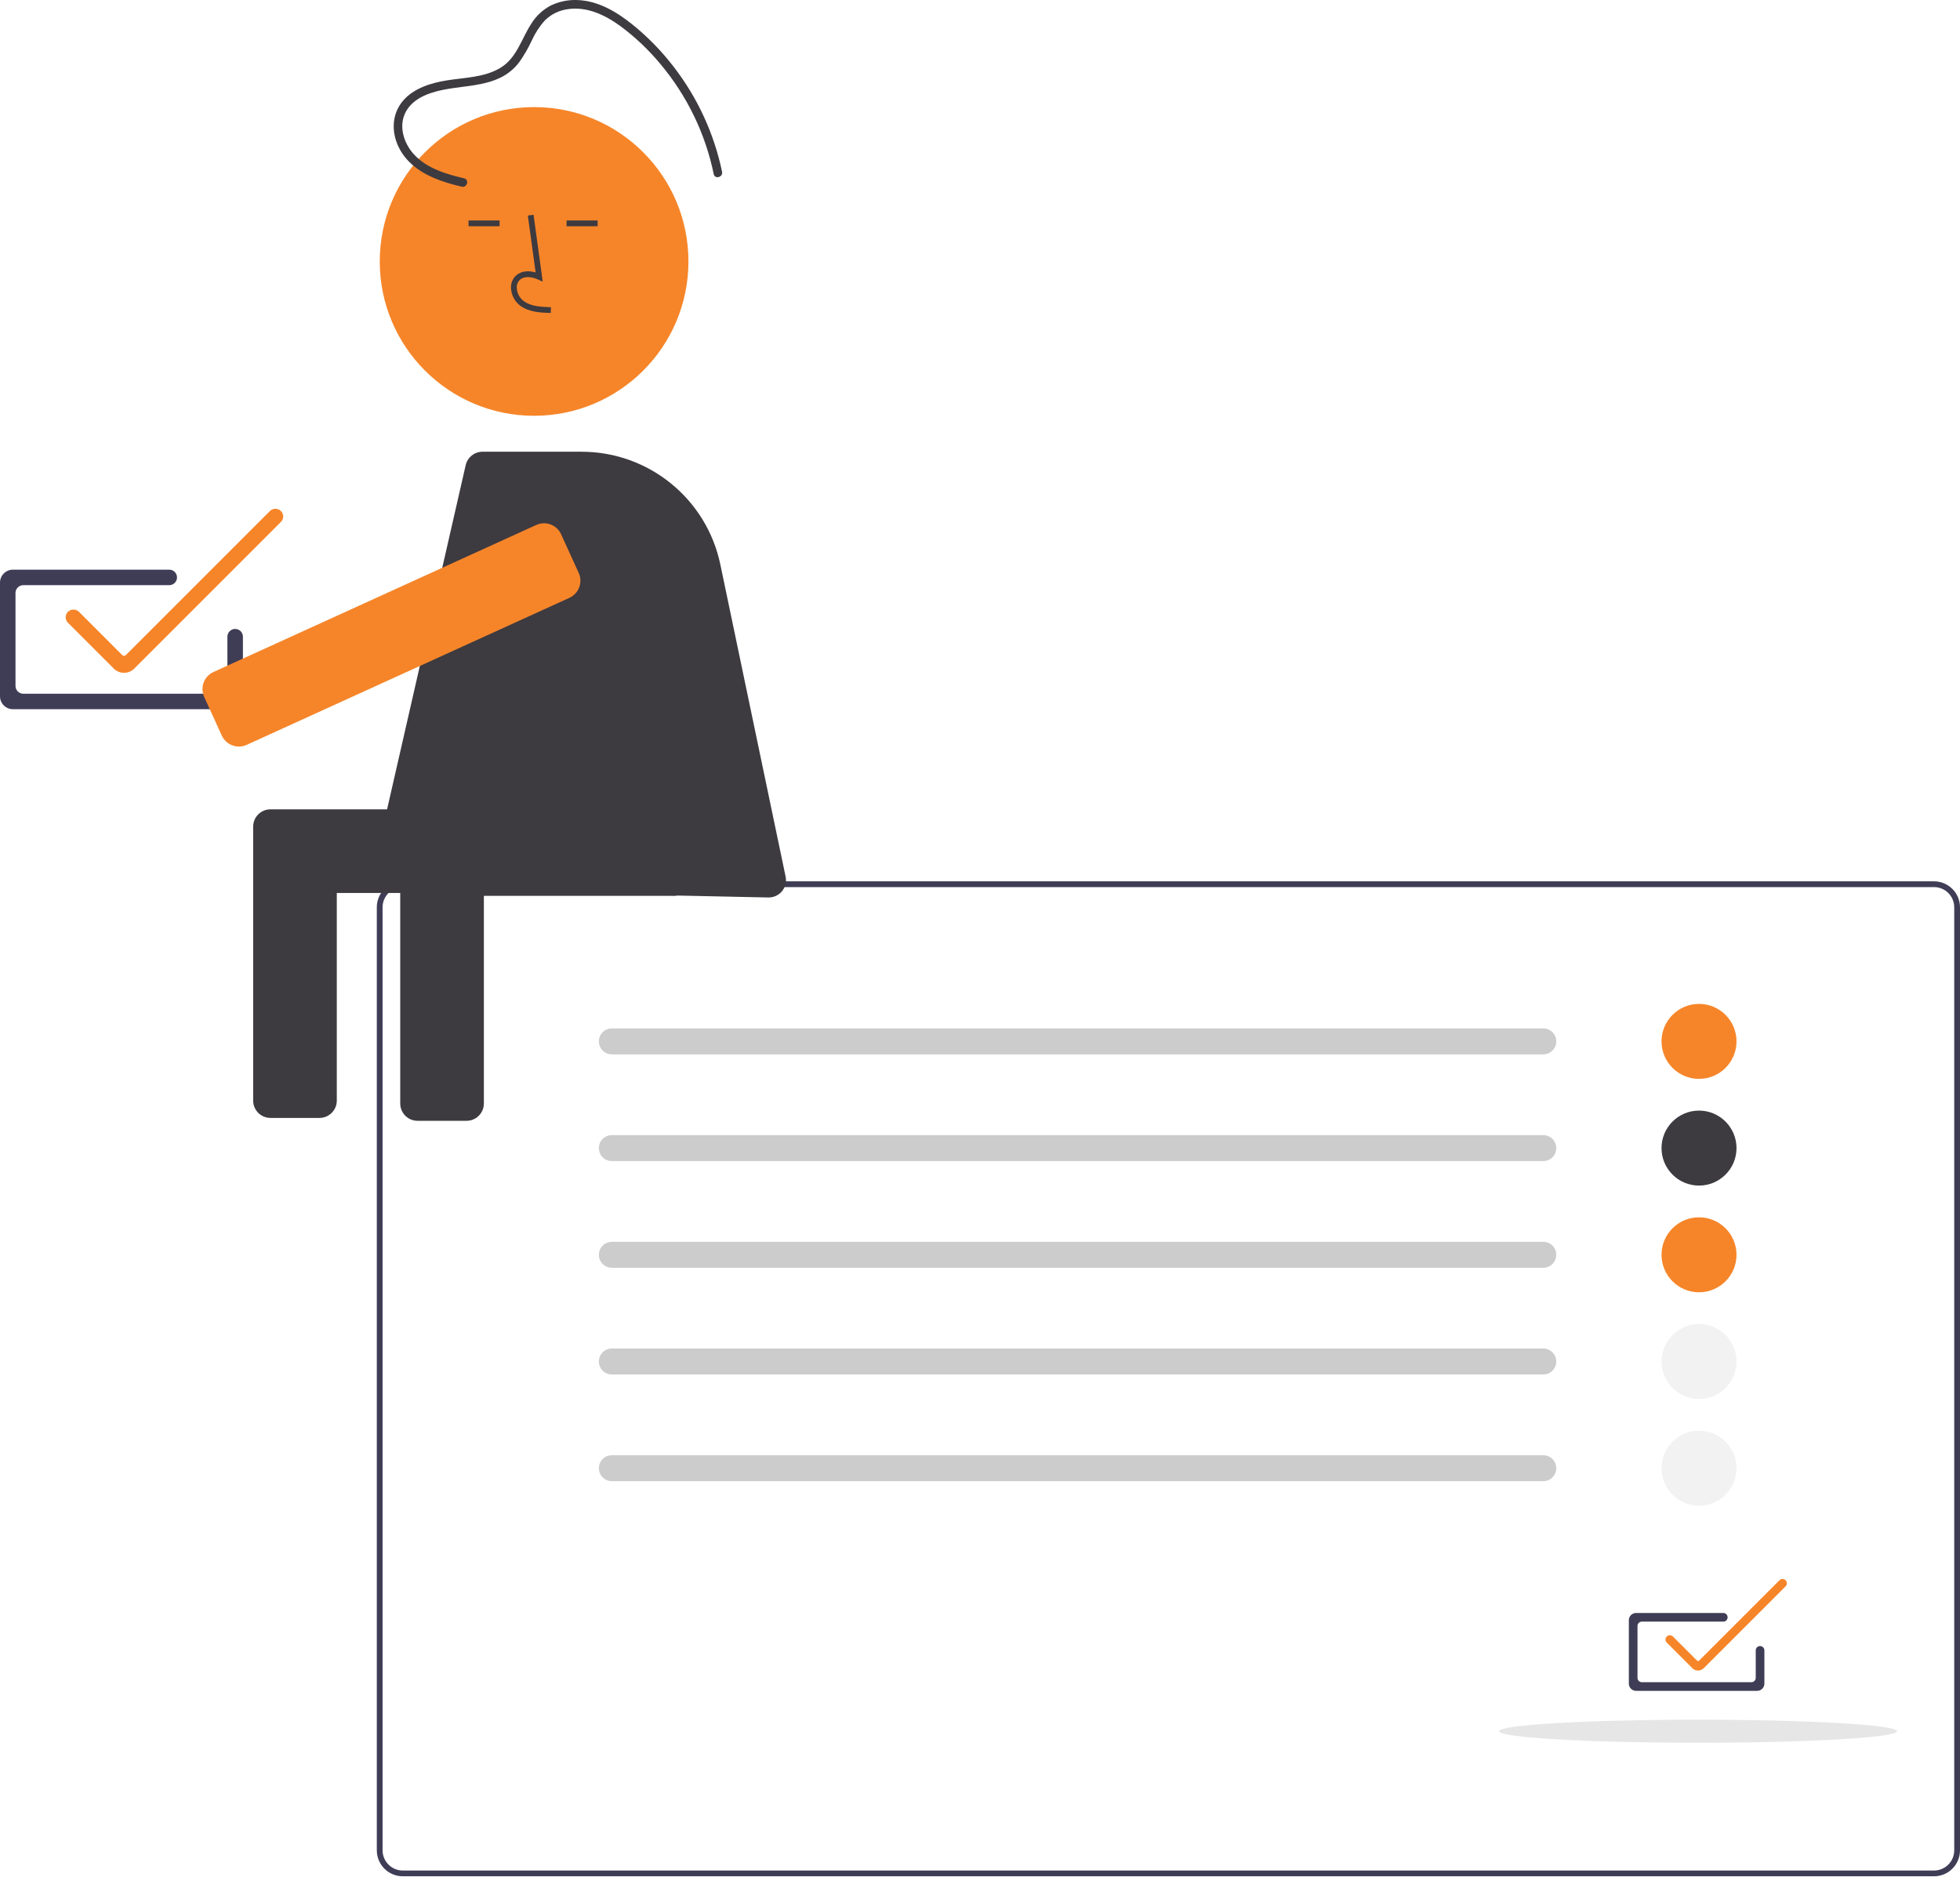
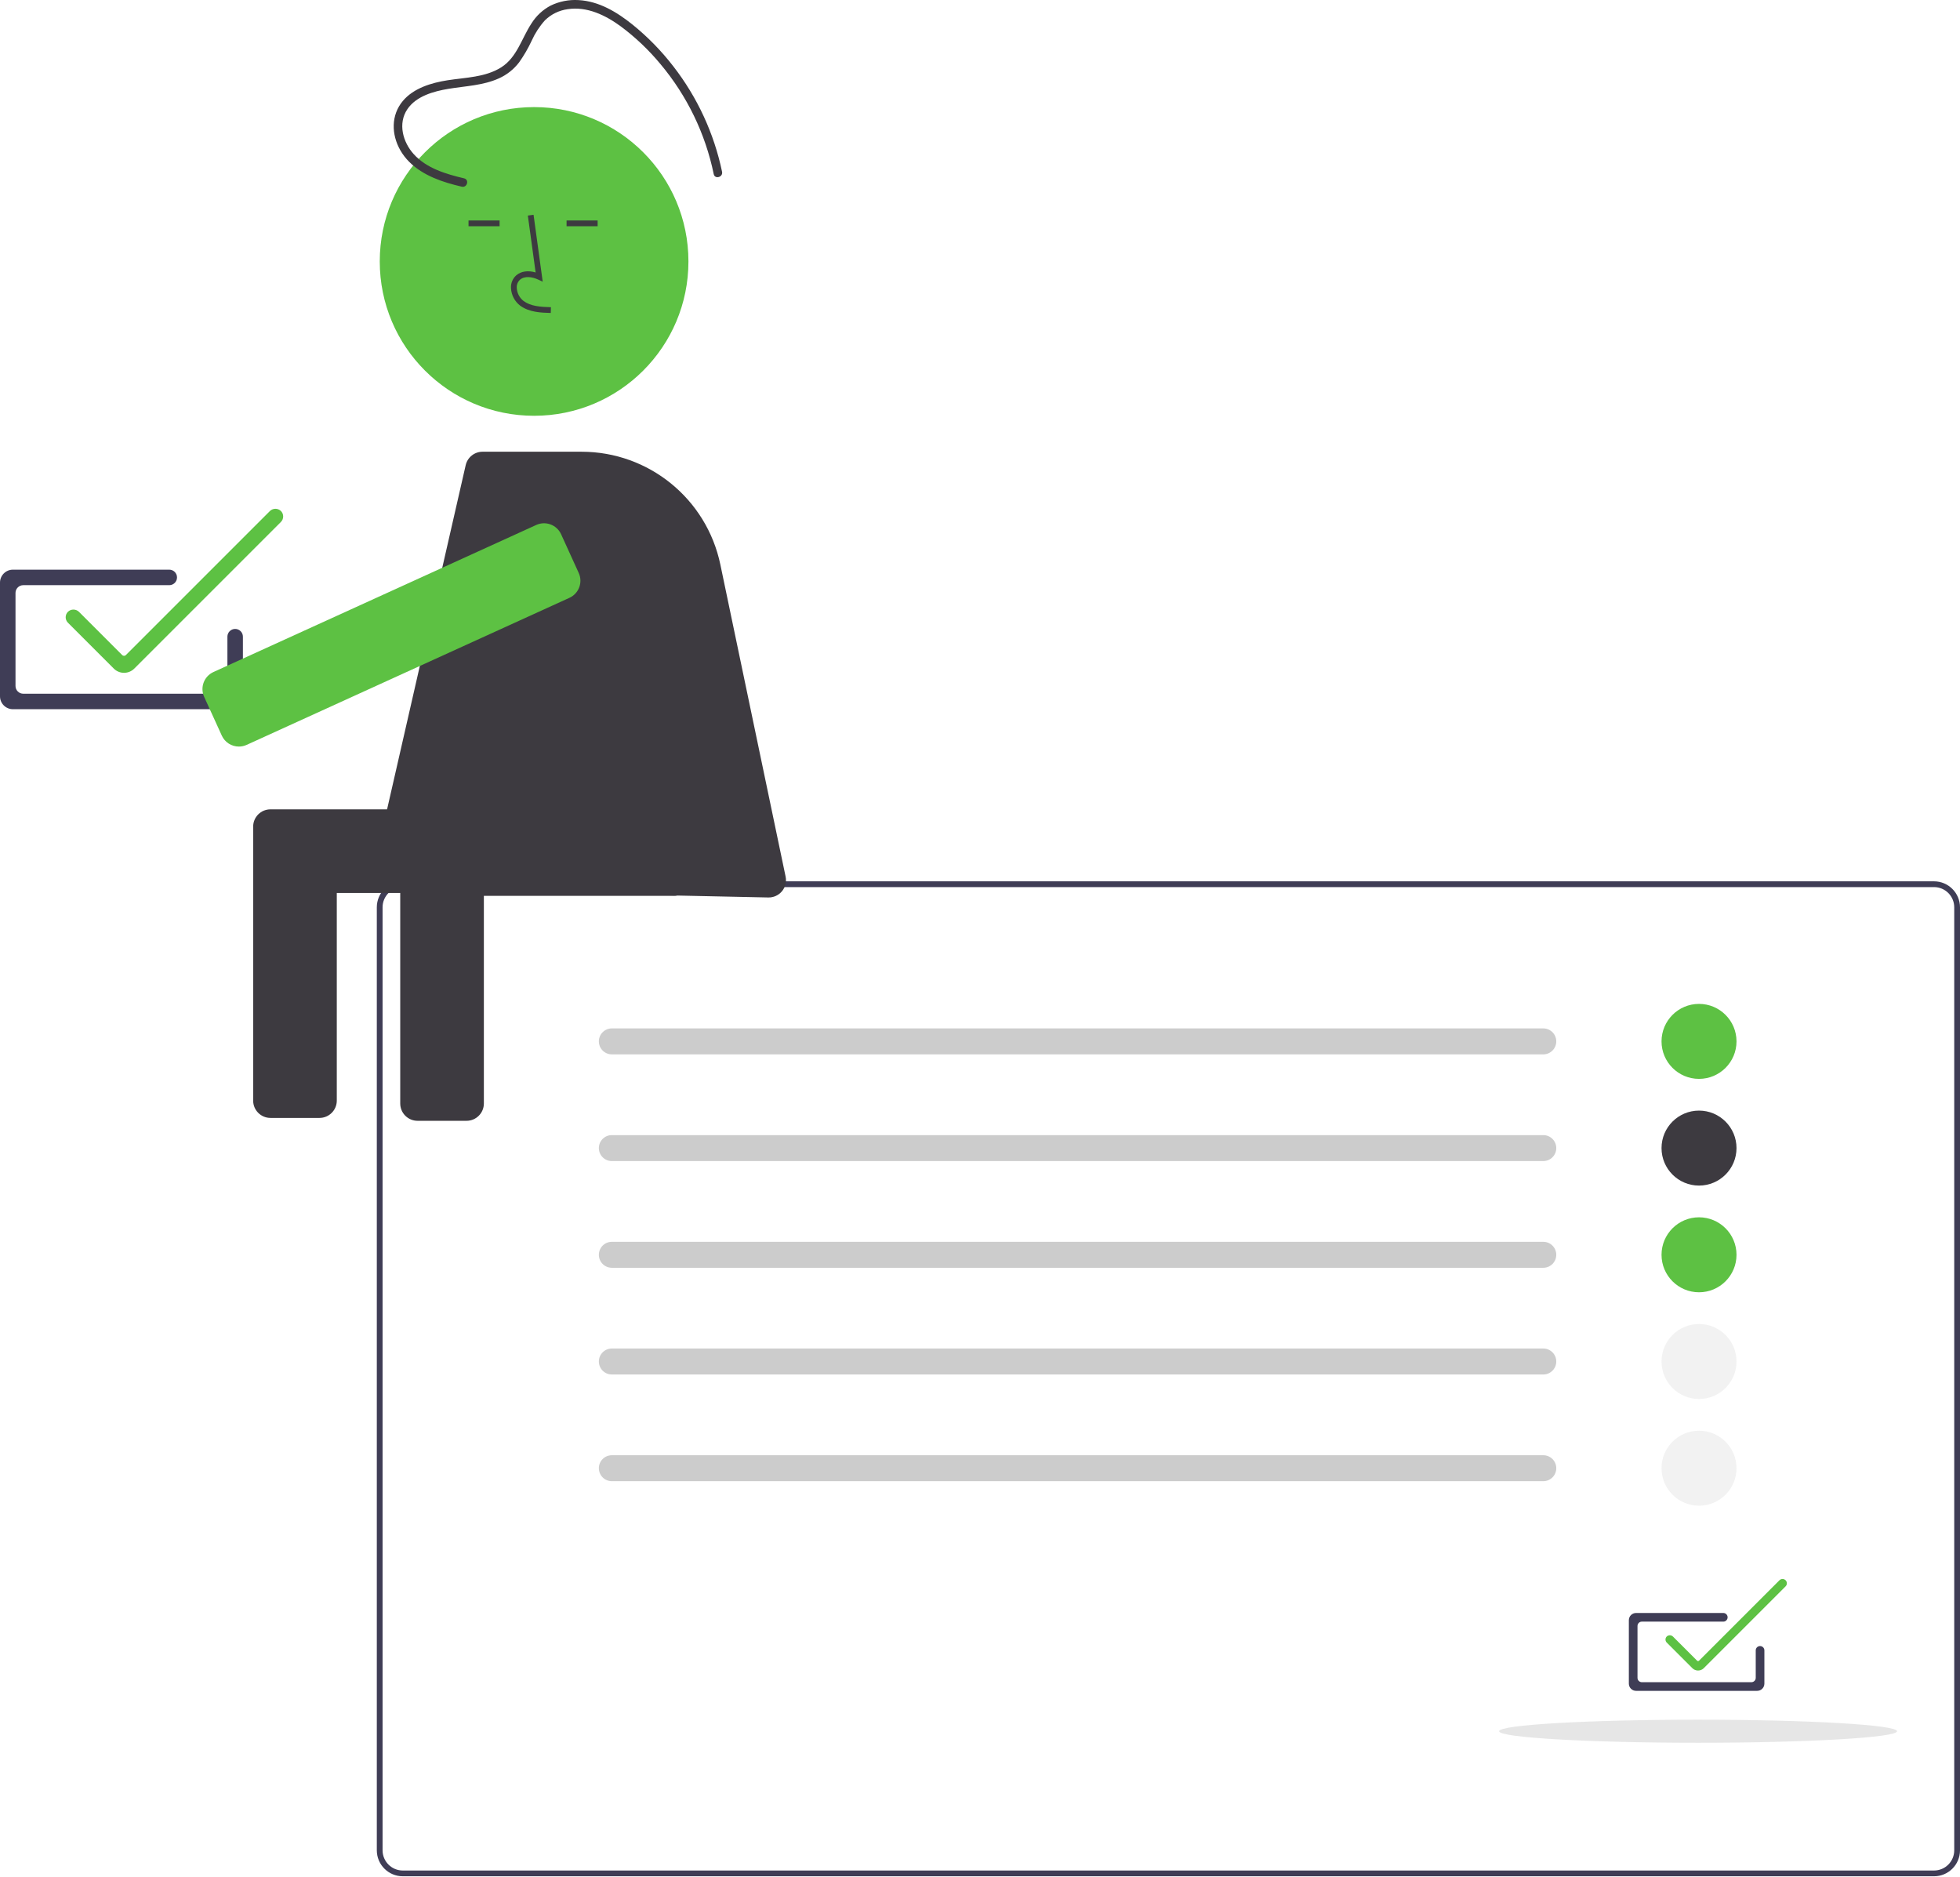
<svg xmlns="http://www.w3.org/2000/svg" data-name="Layer 1" width="679.666" height="650.599" viewBox="0 0 679.666 650.599">
  <path d="M930.833,775.3h-531a9.01,9.01,0,0,1-9-9v-327a9.01,9.01,0,0,1,9-9h531a9.01,9.01,0,0,1,9,9v327A9.01,9.01,0,0,1,930.833,775.3Zm-531-343a7.008,7.008,0,0,0-7,7v327a7.008,7.008,0,0,0,7,7h531a7.008,7.008,0,0,0,7-7v-327a7.008,7.008,0,0,0-7-7Z" transform="translate(-260.1671 -124.7004)" fill="#3f3d56" />
  <path d="M869.5,711h-42a2.503,2.503,0,0,1-2.5-2.5v-22a2.503,2.503,0,0,1,2.5-2.5h30.25a1.5,1.5,0,0,1,0,3H829.5a1.502,1.502,0,0,0-1.5,1.5v18a1.502,1.502,0,0,0,1.5,1.5h38a1.502,1.502,0,0,0,1.5-1.5v-9.535a1.5,1.5,0,0,1,3,0V708.5A2.503,2.503,0,0,1,869.5,711Z" transform="translate(-260.1671 -124.7004)" fill="#3f3d56" />
  <path d="M795.333,490.3h-323a4.5,4.5,0,0,1,0-9h323a4.5,4.5,0,0,1,0,9Z" transform="translate(-260.1671 -124.7004)" fill="#ccc" />
  <path d="M795.333,527.3h-323a4.5,4.5,0,0,1,0-9h323a4.5,4.5,0,0,1,0,9Z" transform="translate(-260.1671 -124.7004)" fill="#ccc" />
  <path d="M795.333,564.3h-323a4.5,4.5,0,0,1,0-9h323a4.5,4.5,0,0,1,0,9Z" transform="translate(-260.1671 -124.7004)" fill="#ccc" />
  <path d="M795.333,601.3h-323a4.5,4.5,0,0,1,0-9h323a4.5,4.5,0,0,1,0,9Z" transform="translate(-260.1671 -124.7004)" fill="#ccc" />
  <path d="M795.333,638.3h-323a4.5,4.5,0,0,1,0-9h323a4.5,4.5,0,0,1,0,9Z" transform="translate(-260.1671 -124.7004)" fill="#ccc" />
-   <circle cx="589.166" cy="361.099" r="13" fill="#f68529" />
+   <circle cx="589.166" cy="361.099" r="13" fill="#5dc143" />
  <circle cx="589.166" cy="398.099" r="13" fill="#3d3a40" />
-   <circle cx="589.166" cy="435.099" r="13" fill="#f68529" />
+   <circle cx="589.166" cy="435.099" r="13" fill="#5dc143" />
  <circle cx="589.166" cy="472.099" r="13" fill="#f2f2f2" />
  <circle cx="589.166" cy="509.099" r="13" fill="#f2f2f2" />
-   <path d="M849,703.957a2.797,2.797,0,0,1-1.984-.82l-8.87-8.869a1.501,1.501,0,0,1,0-2.121,1.537,1.537,0,0,1,2.122,0l8.378,8.379a.51.51,0,0,0,.707,0l27.88-27.879a1.536,1.536,0,0,1,2.121,0,1.5,1.5,0,0,1-0,2.121l-28.369,28.369A2.798,2.798,0,0,1,849,703.957Z" transform="translate(-260.1671 -124.7004)" fill="#f68529" />
+   <path d="M849,703.957a2.797,2.797,0,0,1-1.984-.82l-8.87-8.869a1.501,1.501,0,0,1,0-2.121,1.537,1.537,0,0,1,2.122,0l8.378,8.379a.51.51,0,0,0,.707,0l27.88-27.879a1.536,1.536,0,0,1,2.121,0,1.5,1.5,0,0,1-0,2.121l-28.369,28.369A2.798,2.798,0,0,1,849,703.957Z" transform="translate(-260.1671 -124.7004)" fill="#5dc143" />
  <ellipse cx="588.833" cy="600.299" rx="69" ry="4" opacity="0.1" style="isolation:isolate" />
  <path d="M339.92,370.621H264.648a4.485,4.485,0,0,1-4.481-4.48V326.713a4.485,4.485,0,0,1,4.481-4.48h54.214a2.688,2.688,0,1,1,0,5.377H268.232a2.691,2.691,0,0,0-2.688,2.688v32.26a2.691,2.691,0,0,0,2.688,2.688h68.104a2.691,2.691,0,0,0,2.688-2.688V345.468a2.688,2.688,0,0,1,5.377,0v20.673A4.485,4.485,0,0,1,339.92,370.621Z" transform="translate(-260.1671 -124.7004)" fill="#3f3d56" />
-   <path d="M303.18,357.999a5.012,5.012,0,0,1-3.556-1.47l-15.896-15.895a2.689,2.689,0,0,1,0-3.801,2.754,2.754,0,0,1,3.802,0l15.016,15.017a.914.914,0,0,0,1.266,0l49.966-49.965a2.753,2.753,0,0,1,3.801,0,2.688,2.688,0,0,1-.001,3.801l-50.843,50.843A5.015,5.015,0,0,1,303.18,357.999Z" transform="translate(-260.1671 -124.7004)" fill="#f68529" />
+   <path d="M303.18,357.999a5.012,5.012,0,0,1-3.556-1.47l-15.896-15.895a2.689,2.689,0,0,1,0-3.801,2.754,2.754,0,0,1,3.802,0l15.016,15.017a.914.914,0,0,0,1.266,0l49.966-49.965a2.753,2.753,0,0,1,3.801,0,2.688,2.688,0,0,1-.001,3.801l-50.843,50.843A5.015,5.015,0,0,1,303.18,357.999Z" transform="translate(-260.1671 -124.7004)" fill="#5dc143" />
  <rect x="398.956" y="406.338" width="99" height="29" rx="4" transform="translate(636.7444 716.9758) rotate(-180)" fill="#3d3a40" />
  <path d="M491.956,405.338h-138a6,6,0,0,0-6,6v95a6,6,0,0,0,6,6h17a6,6,0,0,0,6-6v-72h22v73a6,6,0,0,0,6,6h17a6,6,0,0,0,6-6v-73h64a6,6,0,0,0,6-6v-17A6,6,0,0,0,491.956,405.338Z" transform="translate(-260.1671 -124.7004)" fill="#3d3a40" />
  <path d="M526.595,435.898l-131.152-2.761a6,6,0,0,1-5.723-7.335L421.652,286.002a6,6,0,0,1,5.849-4.664h34.341A49.155,49.155,0,0,1,509.956,320.43l22.638,108.241A6,6,0,0,1,526.595,435.898Z" transform="translate(-260.1671 -124.7004)" fill="#3d3a40" />
-   <circle cx="185.208" cy="90.654" r="53.519" fill="#f68529" />
+   <circle cx="185.208" cy="90.654" r="53.519" fill="#5dc143" />
  <path d="M421.095,186.538c-6.247-1.473-12.991-3.456-17.446-8.374-3.793-4.187-5.572-10.648-2.211-15.612,3.069-4.532,9.123-6.195,14.218-7.045,5.922-.988,12.008-1.132,17.566-3.653a18.174,18.174,0,0,0,6.932-5.5,47.272,47.272,0,0,0,4.386-7.548,27.527,27.527,0,0,1,4.602-7.069,13.932,13.932,0,0,1,7.894-3.854c6.705-1.019,13.07,2.079,18.345,5.927a79.663,79.663,0,0,1,13.805,13.1,86.633,86.633,0,0,1,18.476,38.152c.39,1.89,3.282,1.09,2.893-.798a89.462,89.462,0,0,0-16.869-36.524A86.528,86.528,0,0,0,479.579,133.285c-5.436-4.379-11.713-8.196-18.863-8.557a19.437,19.437,0,0,0-9.589,1.904,17.446,17.446,0,0,0-6.682,6.223c-3.369,5.109-4.994,11.712-10.429,15.168-5.505,3.501-12.398,3.535-18.643,4.509-5.555.866-11.739,2.696-15.499,7.157-4.159,4.934-4.003,11.658-.896,17.1,3.452,6.047,9.866,9.346,16.306,11.314,1.654.505,3.33.931,5.013,1.328,1.878.443,2.679-2.449.798-2.893Z" transform="translate(-260.1671 -124.7004)" fill="#3d3a40" />
  <path d="M451.158,233.223c-3.307-.093-7.422-.208-10.59-2.522a8.132,8.132,0,0,1-3.2-6.073,5.471,5.471,0,0,1,1.86-4.492c1.655-1.399,4.072-1.729,6.678-.961L443.207,199.448l1.981-.271,3.173,23.19-1.655-.759c-1.919-.881-4.552-1.327-6.188.055a3.513,3.513,0,0,0-1.153,2.895,6.147,6.147,0,0,0,2.381,4.528c2.465,1.801,5.746,2.034,9.466,2.138Z" transform="translate(-260.1671 -124.7004)" fill="#3d3a40" />
  <rect x="162.469" y="76.449" width="10.771" height="2" fill="#3d3a40" />
  <rect x="196.469" y="76.449" width="10.771" height="2" fill="#3d3a40" />
-   <path d="M343.005,383.572a6.508,6.508,0,0,1-5.925-3.805l-6.119-13.432a6.5,6.5,0,0,1,3.221-8.609l111.945-50.999a6.508,6.508,0,0,1,8.61,3.221l6.119,13.432a6.509,6.509,0,0,1-3.22,8.61l-111.945,50.998A6.468,6.468,0,0,1,343.005,383.572Z" transform="translate(-260.1671 -124.7004)" fill="#f68529" />
+   <path d="M343.005,383.572a6.508,6.508,0,0,1-5.925-3.805l-6.119-13.432a6.5,6.5,0,0,1,3.221-8.609l111.945-50.999a6.508,6.508,0,0,1,8.61,3.221l6.119,13.432a6.509,6.509,0,0,1-3.22,8.61l-111.945,50.998A6.468,6.468,0,0,1,343.005,383.572Z" transform="translate(-260.1671 -124.7004)" fill="#5dc143" />
</svg>
